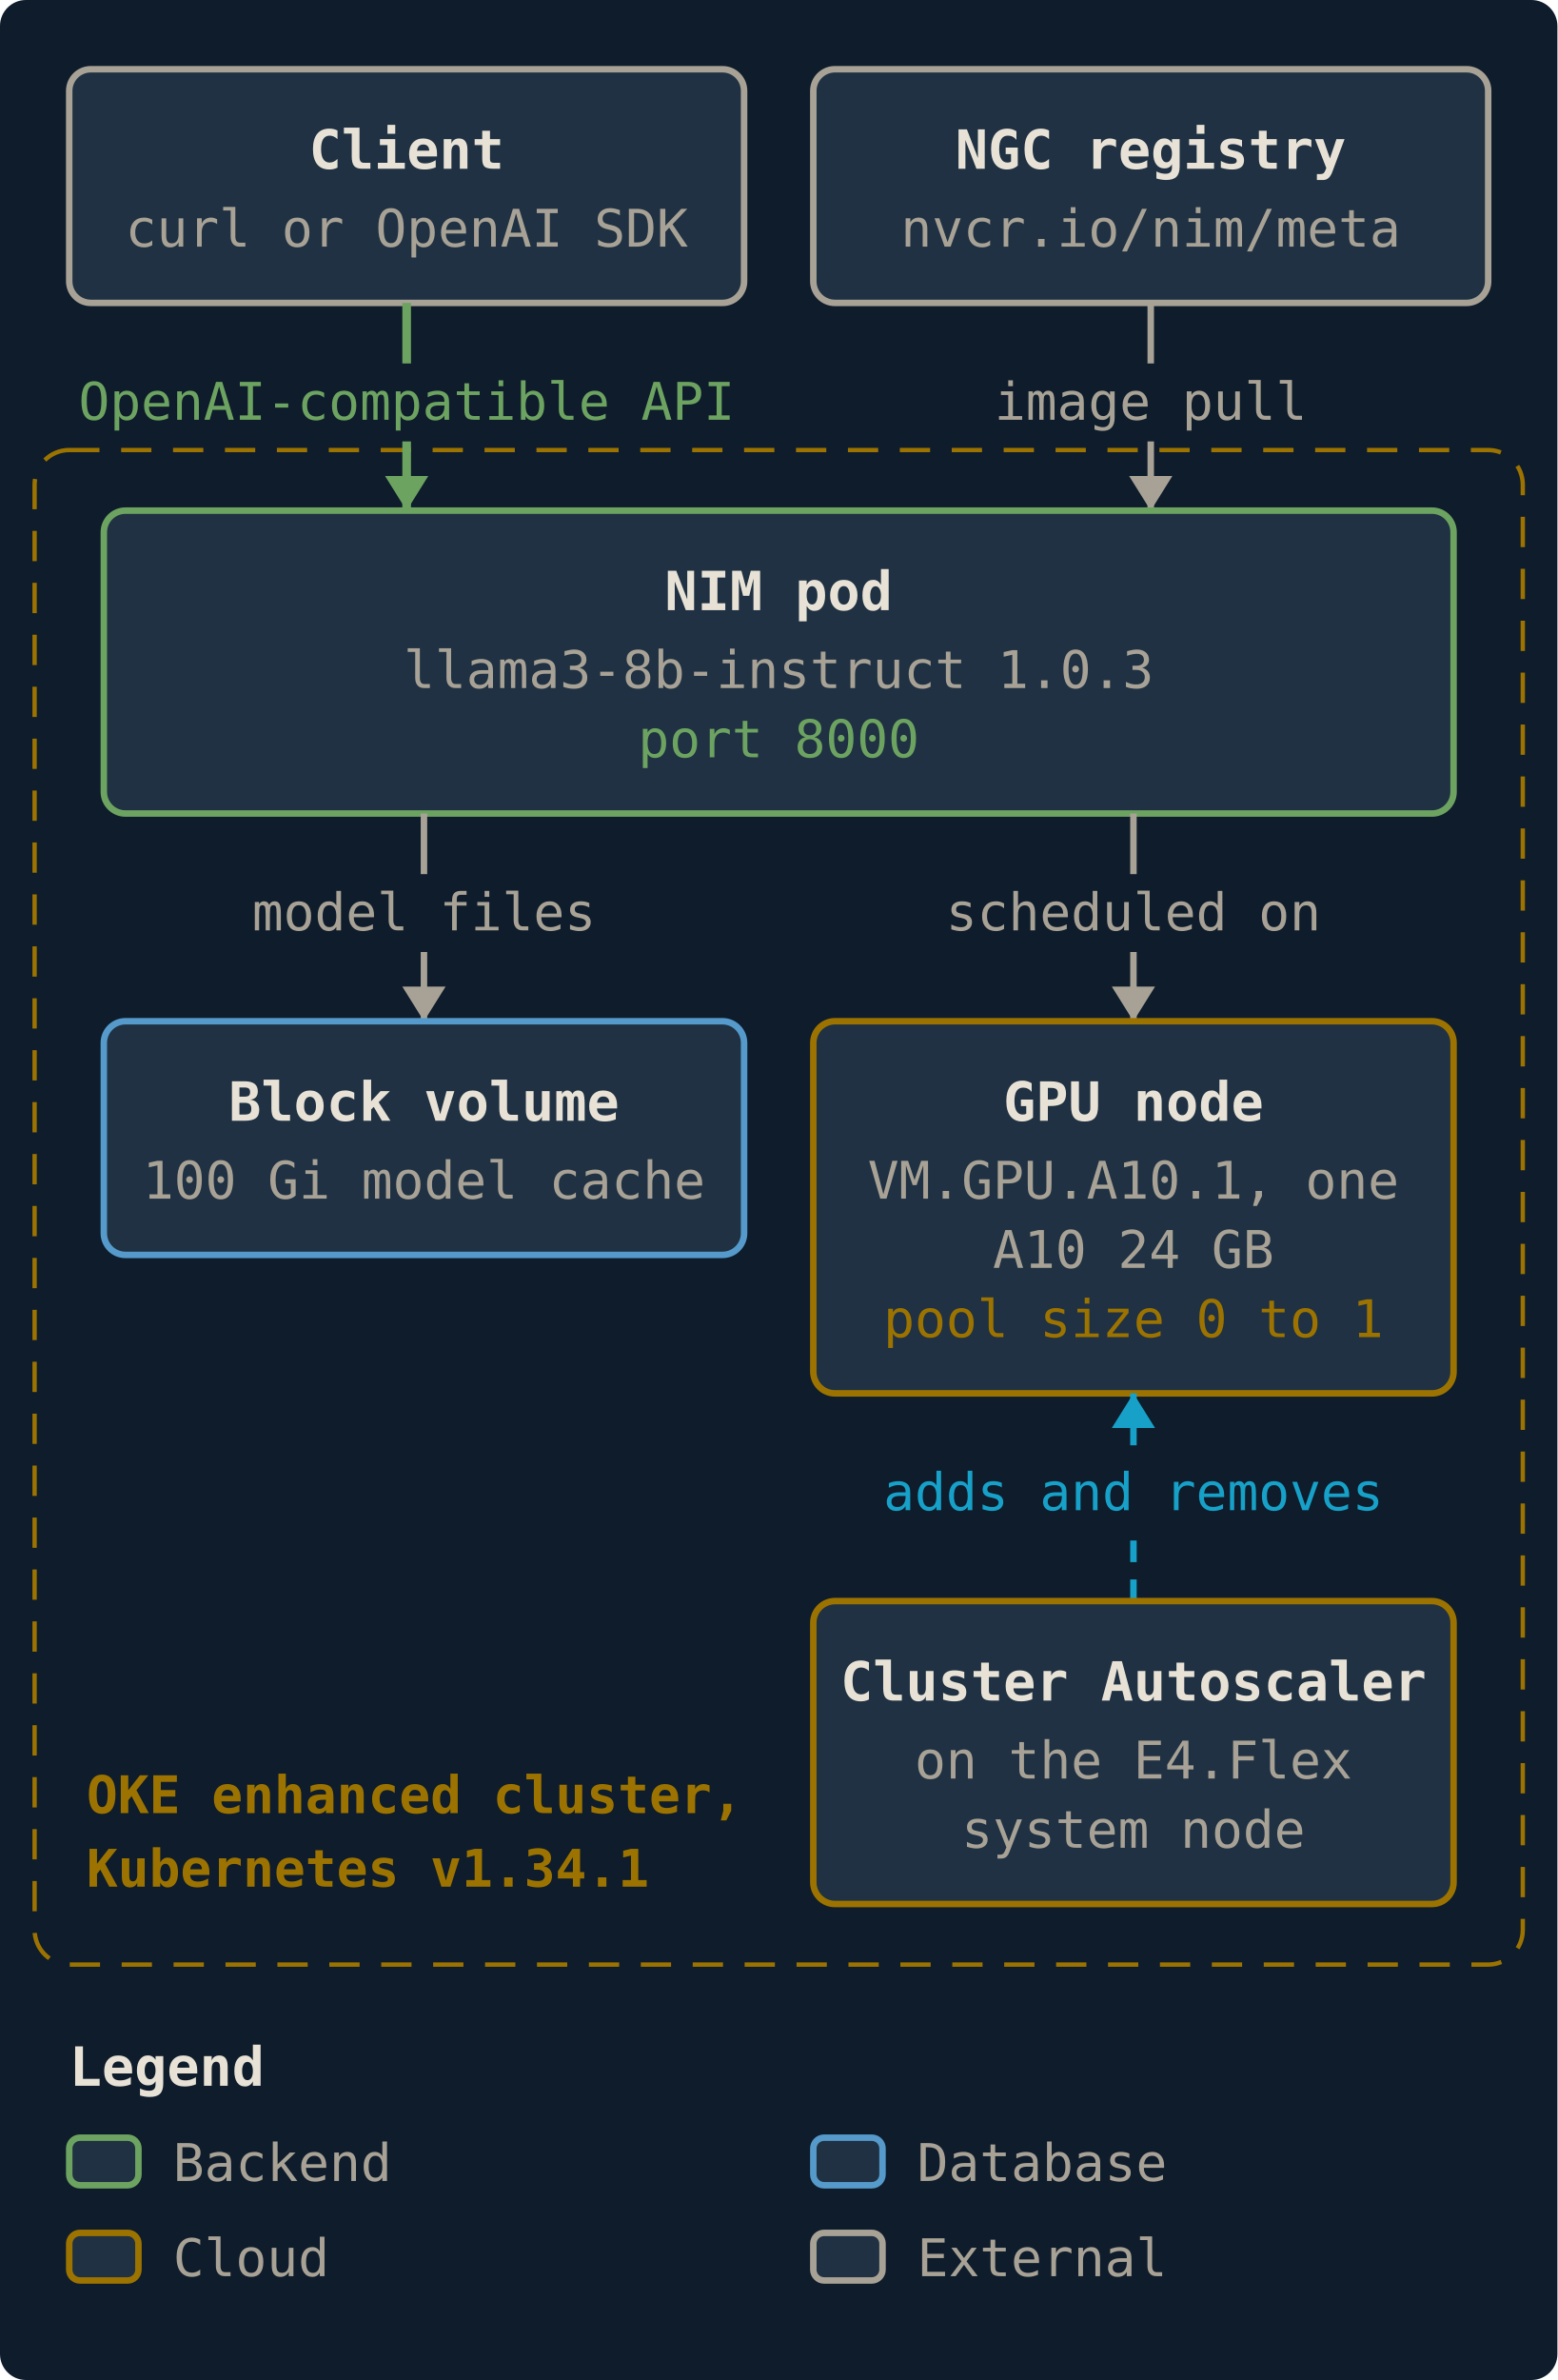
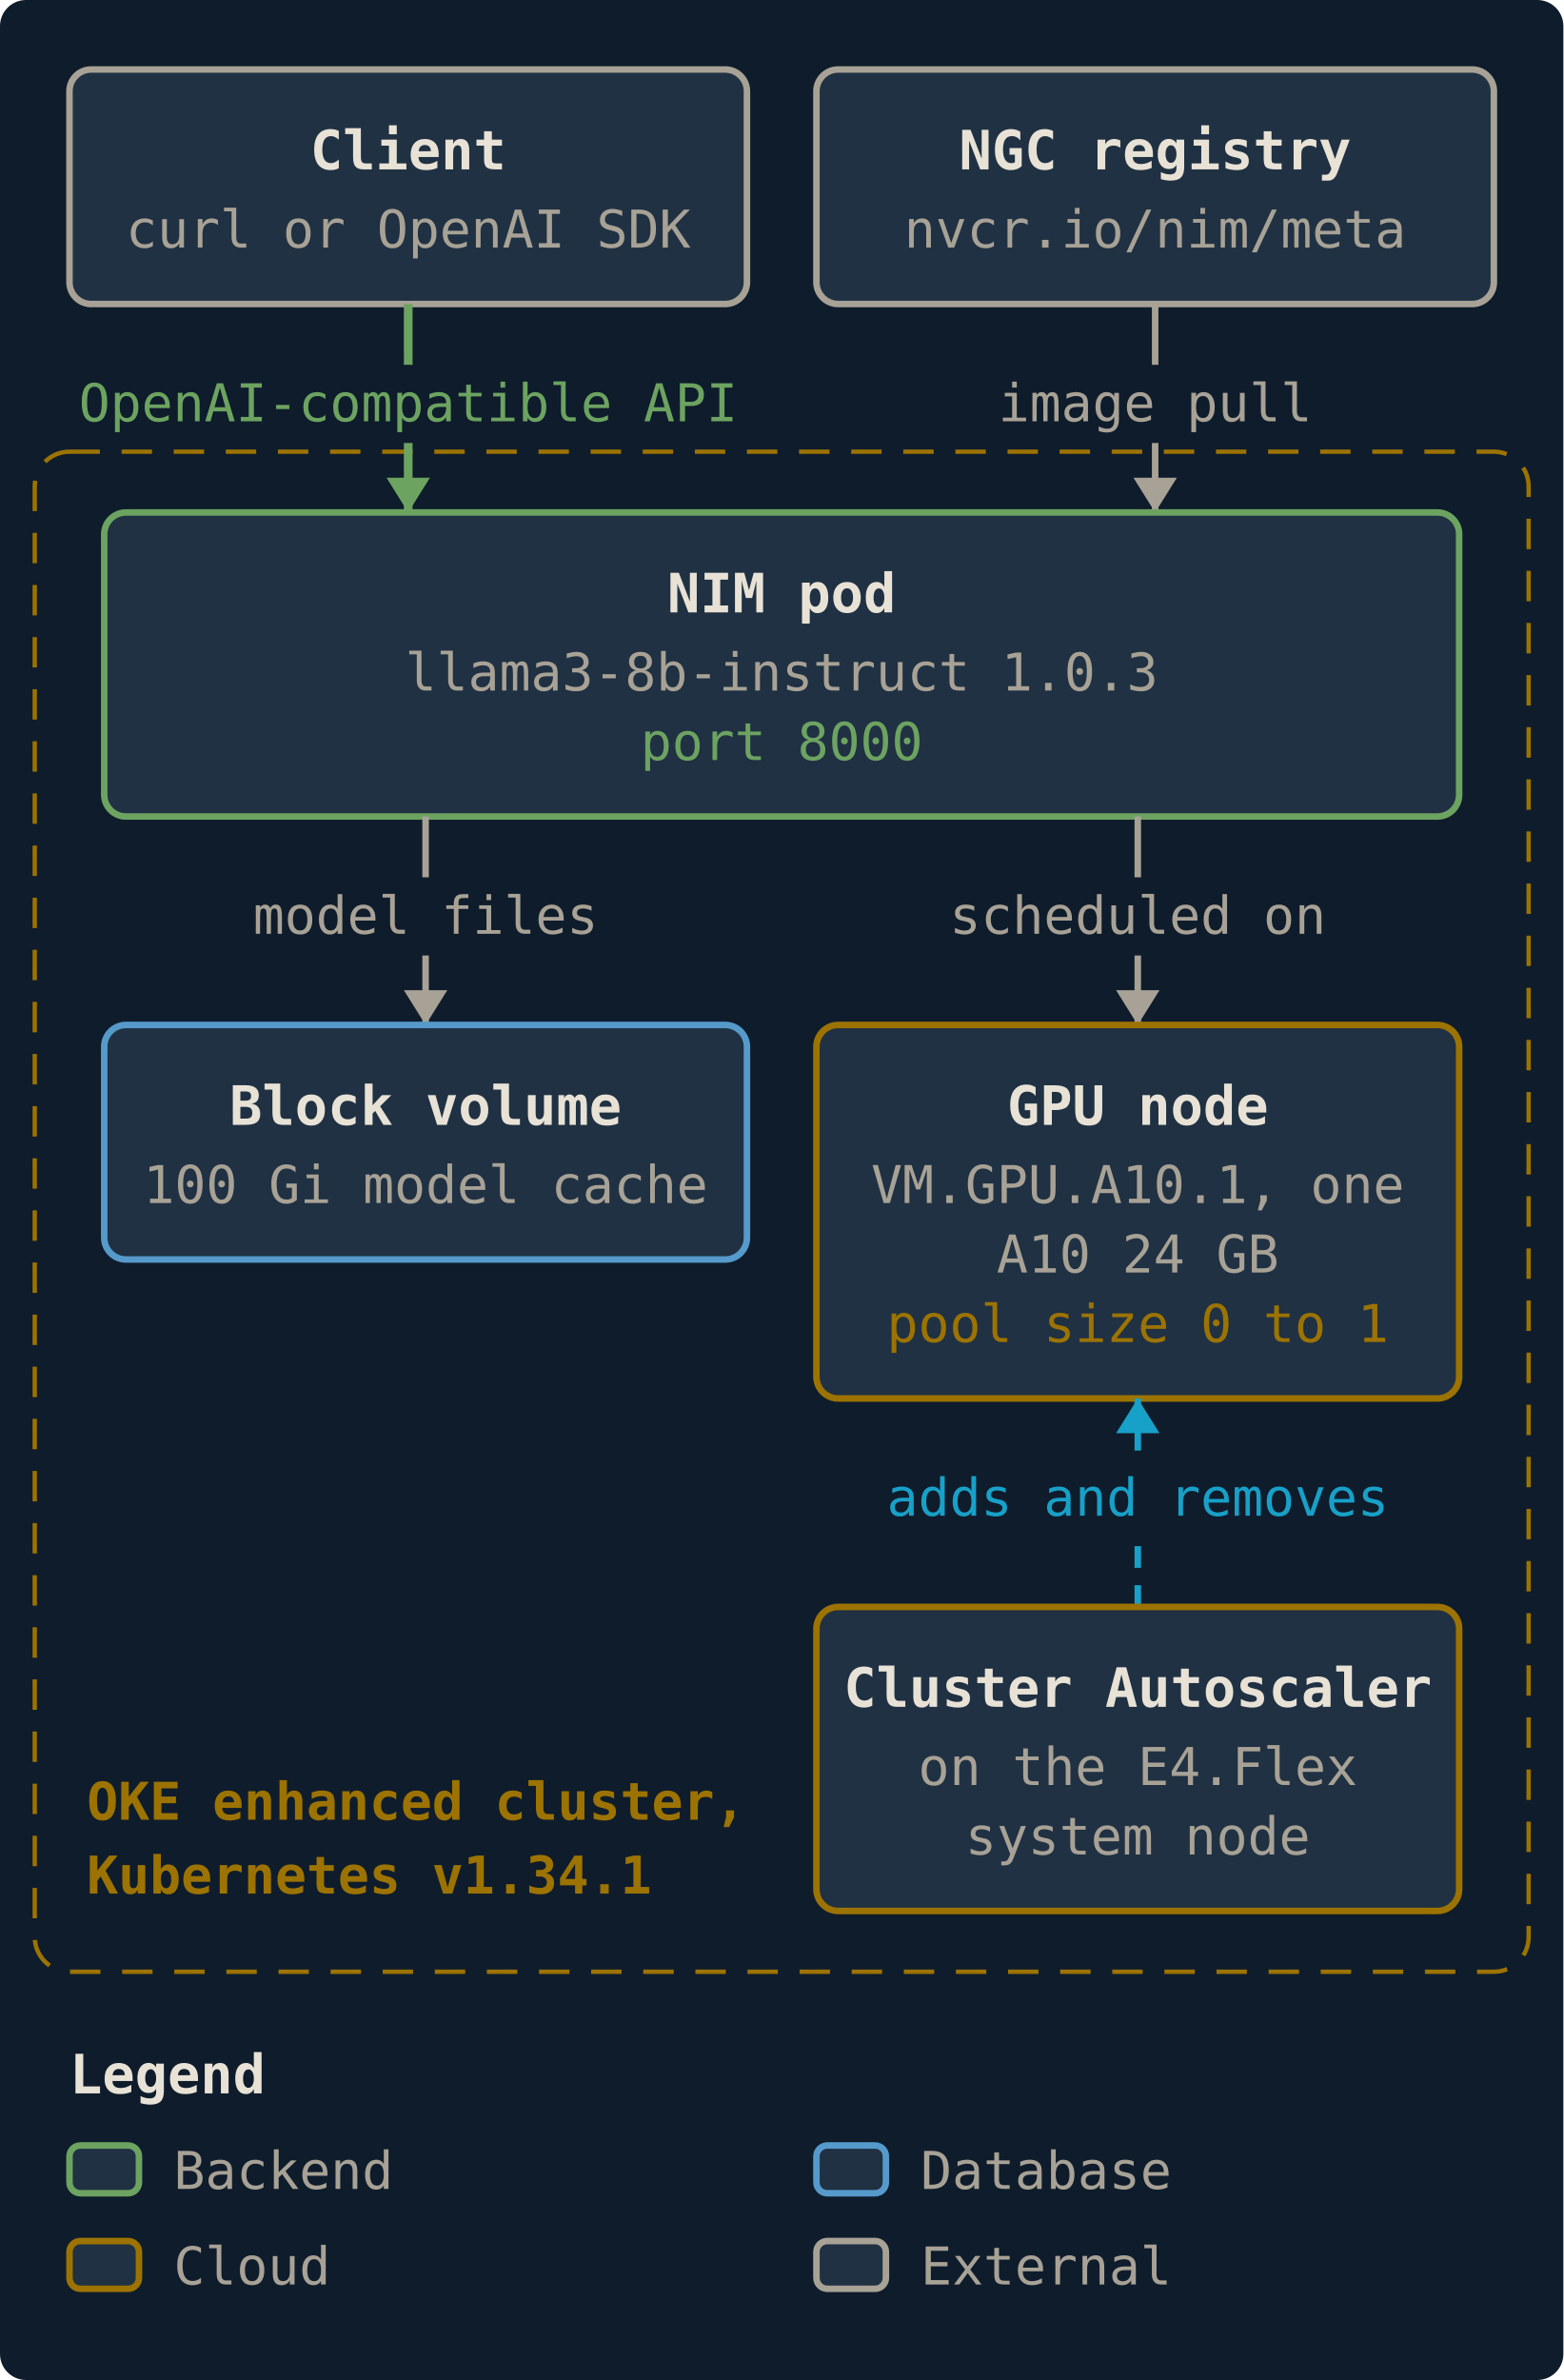
- <svg xmlns="http://www.w3.org/2000/svg" viewBox="0 0 360 550" role="img" font-family="ui-monospace, &quot;SFMono-Regular&quot;, &quot;SF Mono&quot;, Menlo, Consolas, monospace">
-   <rect width="360" height="550" rx="6" fill="#0E1C2B" />
+ <svg xmlns="http://www.w3.org/2000/svg" viewBox="0 0 360 548" role="img" font-family="ui-monospace, &quot;SFMono-Regular&quot;, &quot;SF Mono&quot;, Menlo, Consolas, monospace">
+   <rect width="360" height="548" rx="6" fill="#0E1C2B" />
  <rect x="16" y="16" width="156" height="54" rx="5" fill="#1F3142" stroke="#A8A296" stroke-width="1.5" />
  <text x="94" y="39" font-size="12.5" fill="#E8E2D6" text-anchor="middle" font-weight="600">Client</text>
  <text x="94" y="57" font-size="12" fill="#A8A296" text-anchor="middle">curl or OpenAI SDK</text>
  <rect x="188" y="16" width="156" height="54" rx="5" fill="#1F3142" stroke="#A8A296" stroke-width="1.5" />
  <text x="266" y="39" font-size="12.5" fill="#E8E2D6" text-anchor="middle" font-weight="600">NGC registry</text>
  <text x="266" y="57" font-size="12" fill="#A8A296" text-anchor="middle">nvcr.io/nim/meta</text>
  <rect x="8" y="104" width="344" height="350" rx="8" fill="none" stroke="#9C7300" stroke-dasharray="7 5" />
  <path d="M94 70 L94 118" fill="none" stroke="#6DA361" stroke-width="2" />
  <polygon points="89,110 99,110 94,118" fill="#6DA361" />
  <rect x="13.4" y="84" width="161.2" height="18" rx="3" fill="#0E1C2B" />
  <text x="94" y="97" font-size="12" fill="#6DA361" text-anchor="middle">OpenAI-compatible API</text>
  <path d="M266 70 L266 118" fill="none" stroke="#A8A296" stroke-width="1.5" />
  <polygon points="261,110 271,110 266,118" fill="#A8A296" />
  <rect x="225.0" y="84" width="82.0" height="18" rx="3" fill="#0E1C2B" />
  <text x="266" y="97" font-size="12" fill="#A8A296" text-anchor="middle">image pull</text>
  <rect x="24" y="118" width="312" height="70" rx="5" fill="#1F3142" stroke="#6DA361" stroke-width="1.5" />
  <text x="180" y="141" font-size="12.5" fill="#E8E2D6" text-anchor="middle" font-weight="600">NIM pod</text>
  <text x="180" y="159" font-size="12" fill="#A8A296" text-anchor="middle">llama3-8b-instruct 1.0.3</text>
  <text x="180" y="175" font-size="12" fill="#6DA361" text-anchor="middle">port 8000</text>
  <path d="M98 188 L98 236" fill="none" stroke="#A8A296" stroke-width="1.5" />
  <polygon points="93,228 103,228 98,236" fill="#A8A296" />
  <rect x="53.4" y="202" width="89.2" height="18" rx="3" fill="#0E1C2B" />
  <text x="98" y="215" font-size="12" fill="#A8A296" text-anchor="middle">model files</text>
  <path d="M262 188 L262 236" fill="none" stroke="#A8A296" stroke-width="1.5" />
  <polygon points="257,228 267,228 262,236" fill="#A8A296" />
  <rect x="213.8" y="202" width="96.4" height="18" rx="3" fill="#0E1C2B" />
  <text x="262" y="215" font-size="12" fill="#A8A296" text-anchor="middle">scheduled on</text>
  <rect x="24" y="236" width="148" height="54" rx="5" fill="#1F3142" stroke="#559ACA" stroke-width="1.5" />
  <text x="98" y="259" font-size="12.5" fill="#E8E2D6" text-anchor="middle" font-weight="600">Block volume</text>
  <text x="98" y="277" font-size="12" fill="#A8A296" text-anchor="middle">100 Gi model cache</text>
  <rect x="188" y="236" width="148" height="86" rx="5" fill="#1F3142" stroke="#9C7300" stroke-width="1.5" />
  <text x="262" y="259" font-size="12.5" fill="#E8E2D6" text-anchor="middle" font-weight="600">GPU node</text>
  <text x="262" y="277" font-size="12" fill="#A8A296" text-anchor="middle">VM.GPU.A10.1, one</text>
  <text x="262" y="293" font-size="12" fill="#A8A296" text-anchor="middle">A10 24 GB</text>
  <text x="262" y="309" font-size="12" fill="#9C7300" text-anchor="middle">pool size 0 to 1</text>
  <path d="M262 370 L262 322" fill="none" stroke="#17A1C8" stroke-width="1.5" stroke-dasharray="5 4" />
  <polygon points="257,330 267,330 262,322" fill="#17A1C8" />
  <rect x="199.4" y="336" width="125.2" height="18" rx="3" fill="#0E1C2B" />
  <text x="262" y="349" font-size="12" fill="#17A1C8" text-anchor="middle">adds and removes</text>
  <rect x="188" y="370" width="148" height="70" rx="5" fill="#1F3142" stroke="#9C7300" stroke-width="1.5" />
  <text x="262" y="393" font-size="12.5" fill="#E8E2D6" text-anchor="middle" font-weight="600">Cluster Autoscaler</text>
  <text x="262" y="411" font-size="12" fill="#A8A296" text-anchor="middle">on the E4.Flex</text>
  <text x="262" y="427" font-size="12" fill="#A8A296" text-anchor="middle">system node</text>
  <text x="20" y="419" font-size="12" fill="#9C7300" font-weight="600">OKE enhanced cluster,</text>
  <text x="20" y="436" font-size="12" fill="#9C7300" font-weight="600">Kubernetes v1.34.1</text>
  <text x="16" y="482" font-size="12.5" fill="#E8E2D6" font-weight="600">Legend</text>
  <rect x="16" y="494" width="16" height="11" rx="2.5" fill="#1F3142" stroke="#6DA361" stroke-width="1.5" />
  <text x="40" y="504" font-size="12" fill="#A8A296">Backend</text>
  <rect x="188" y="494" width="16" height="11" rx="2.5" fill="#1F3142" stroke="#559ACA" stroke-width="1.5" />
  <text x="212" y="504" font-size="12" fill="#A8A296">Database</text>
  <rect x="16" y="516" width="16" height="11" rx="2.5" fill="#1F3142" stroke="#9C7300" stroke-width="1.5" />
  <text x="40" y="526" font-size="12" fill="#A8A296">Cloud</text>
  <rect x="188" y="516" width="16" height="11" rx="2.5" fill="#1F3142" stroke="#A8A296" stroke-width="1.5" />
  <text x="212" y="526" font-size="12" fill="#A8A296">External</text>
</svg>
